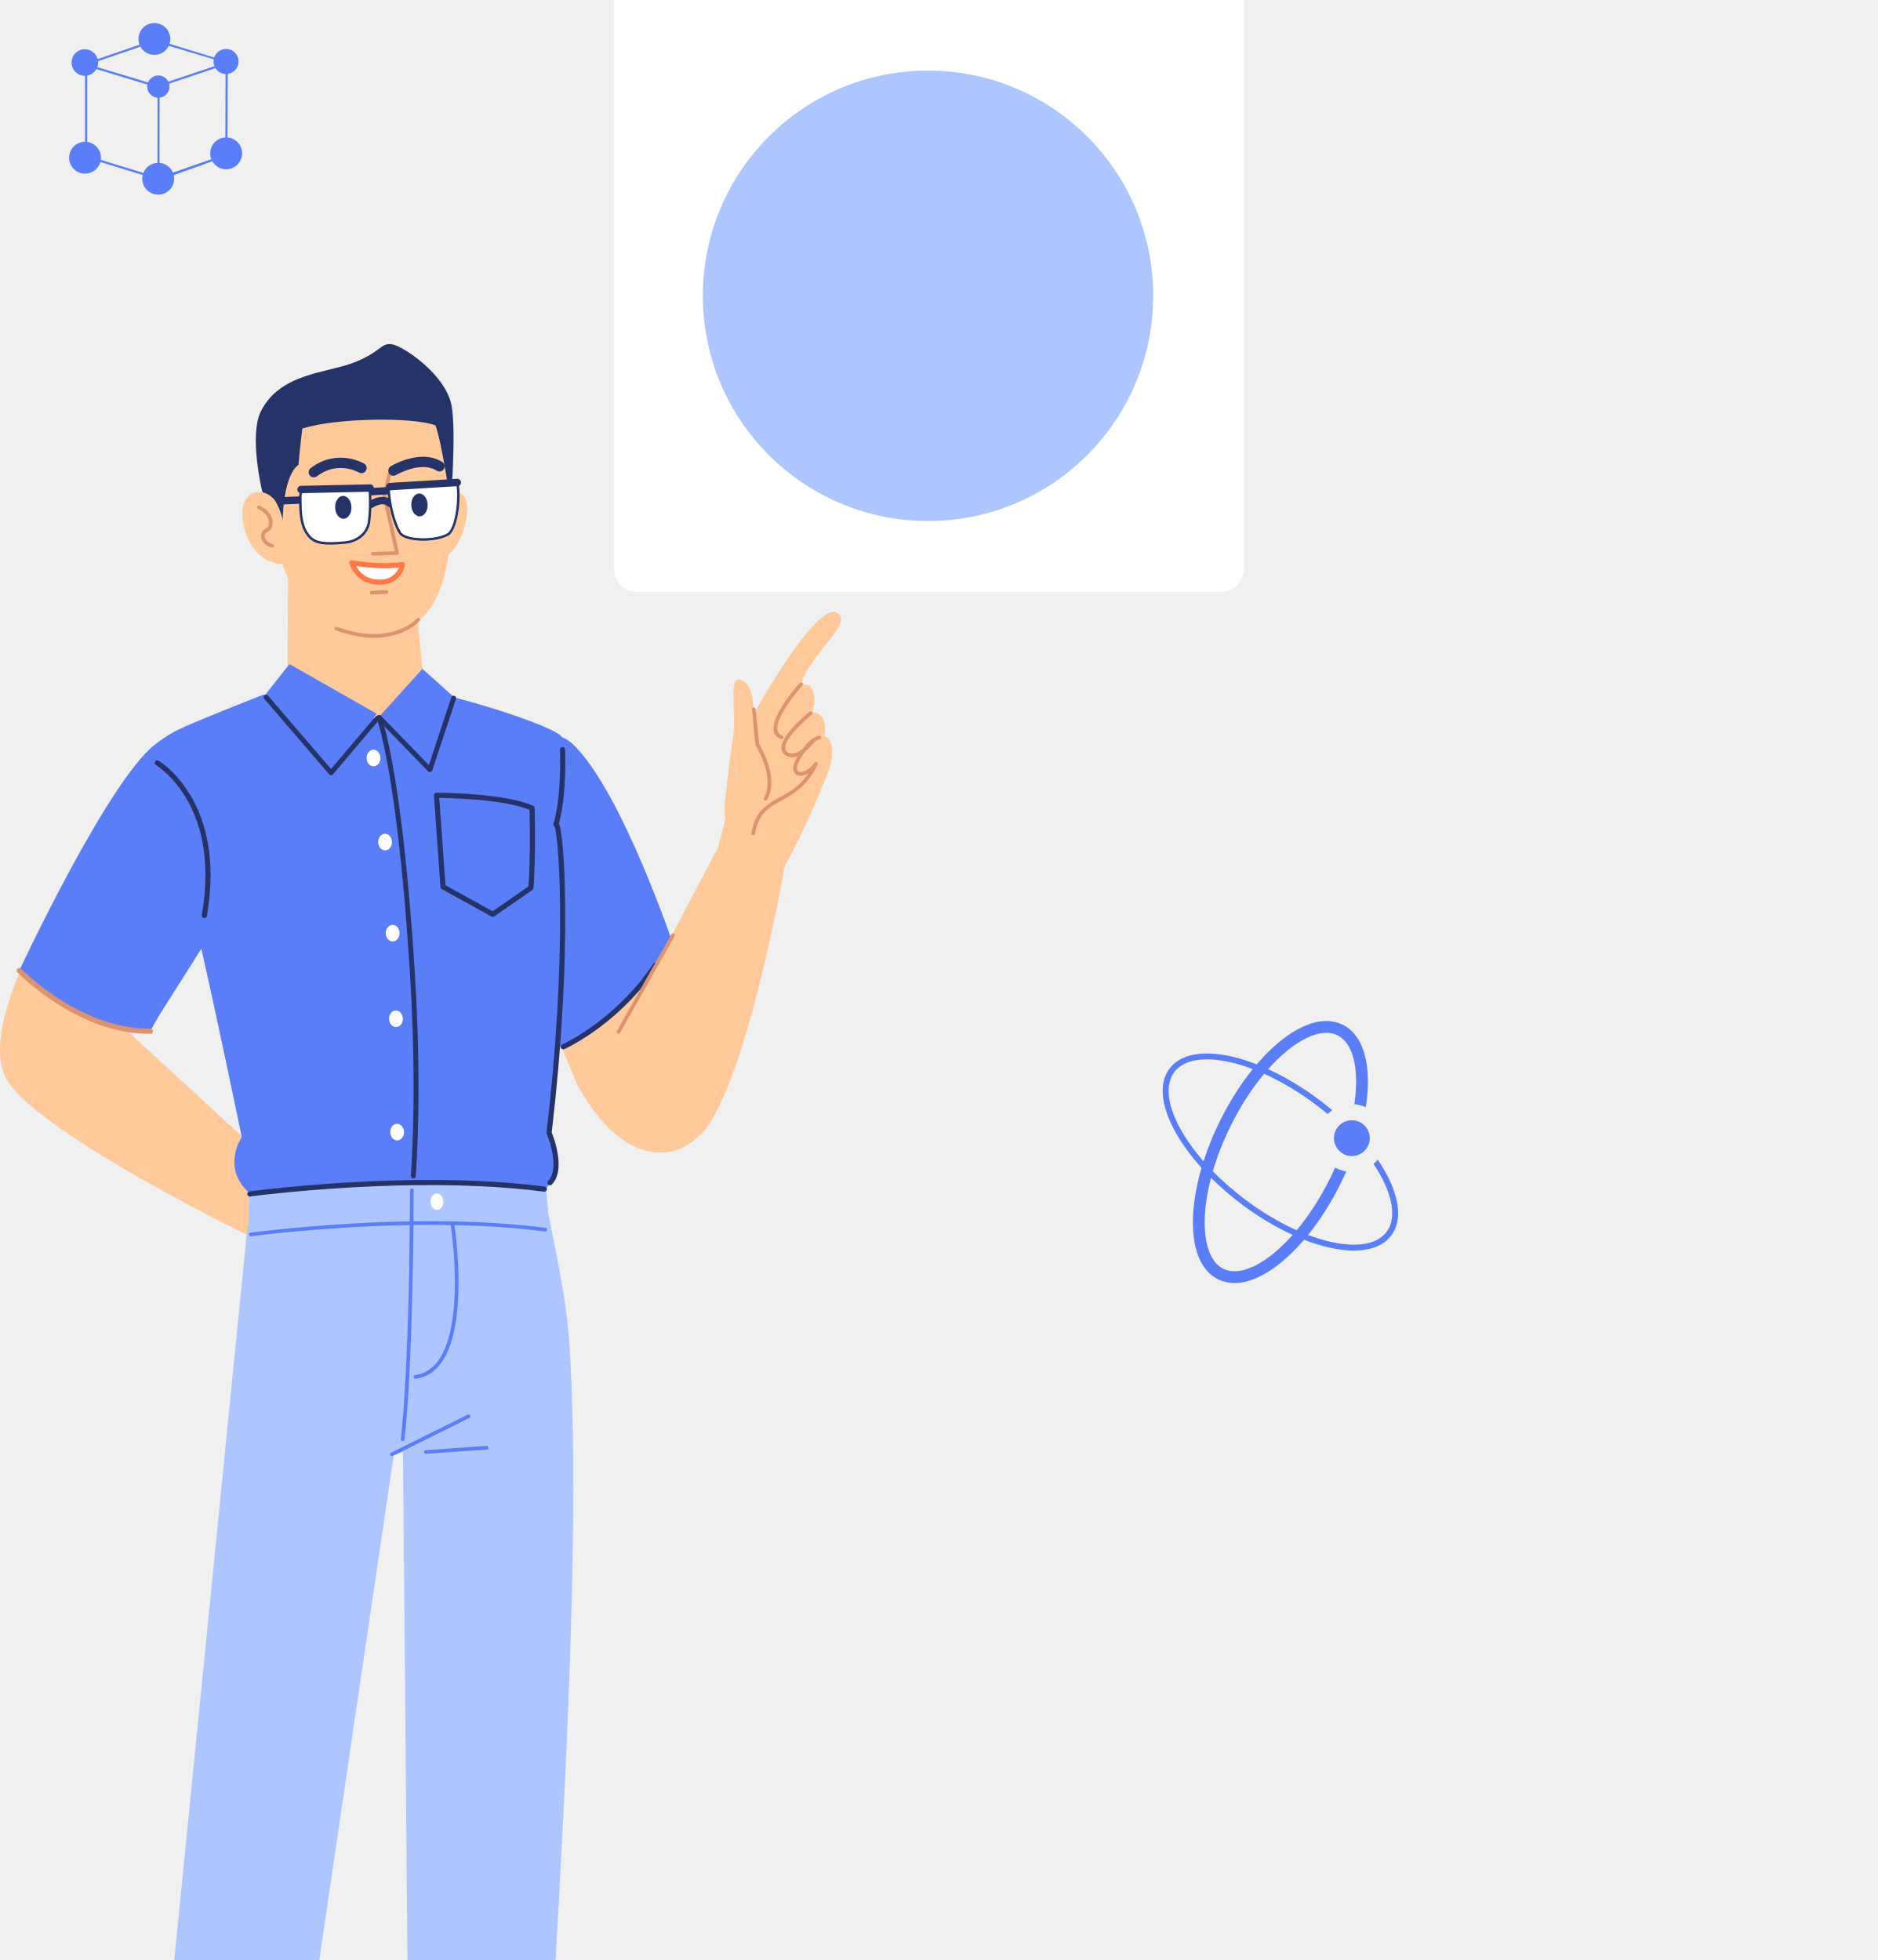
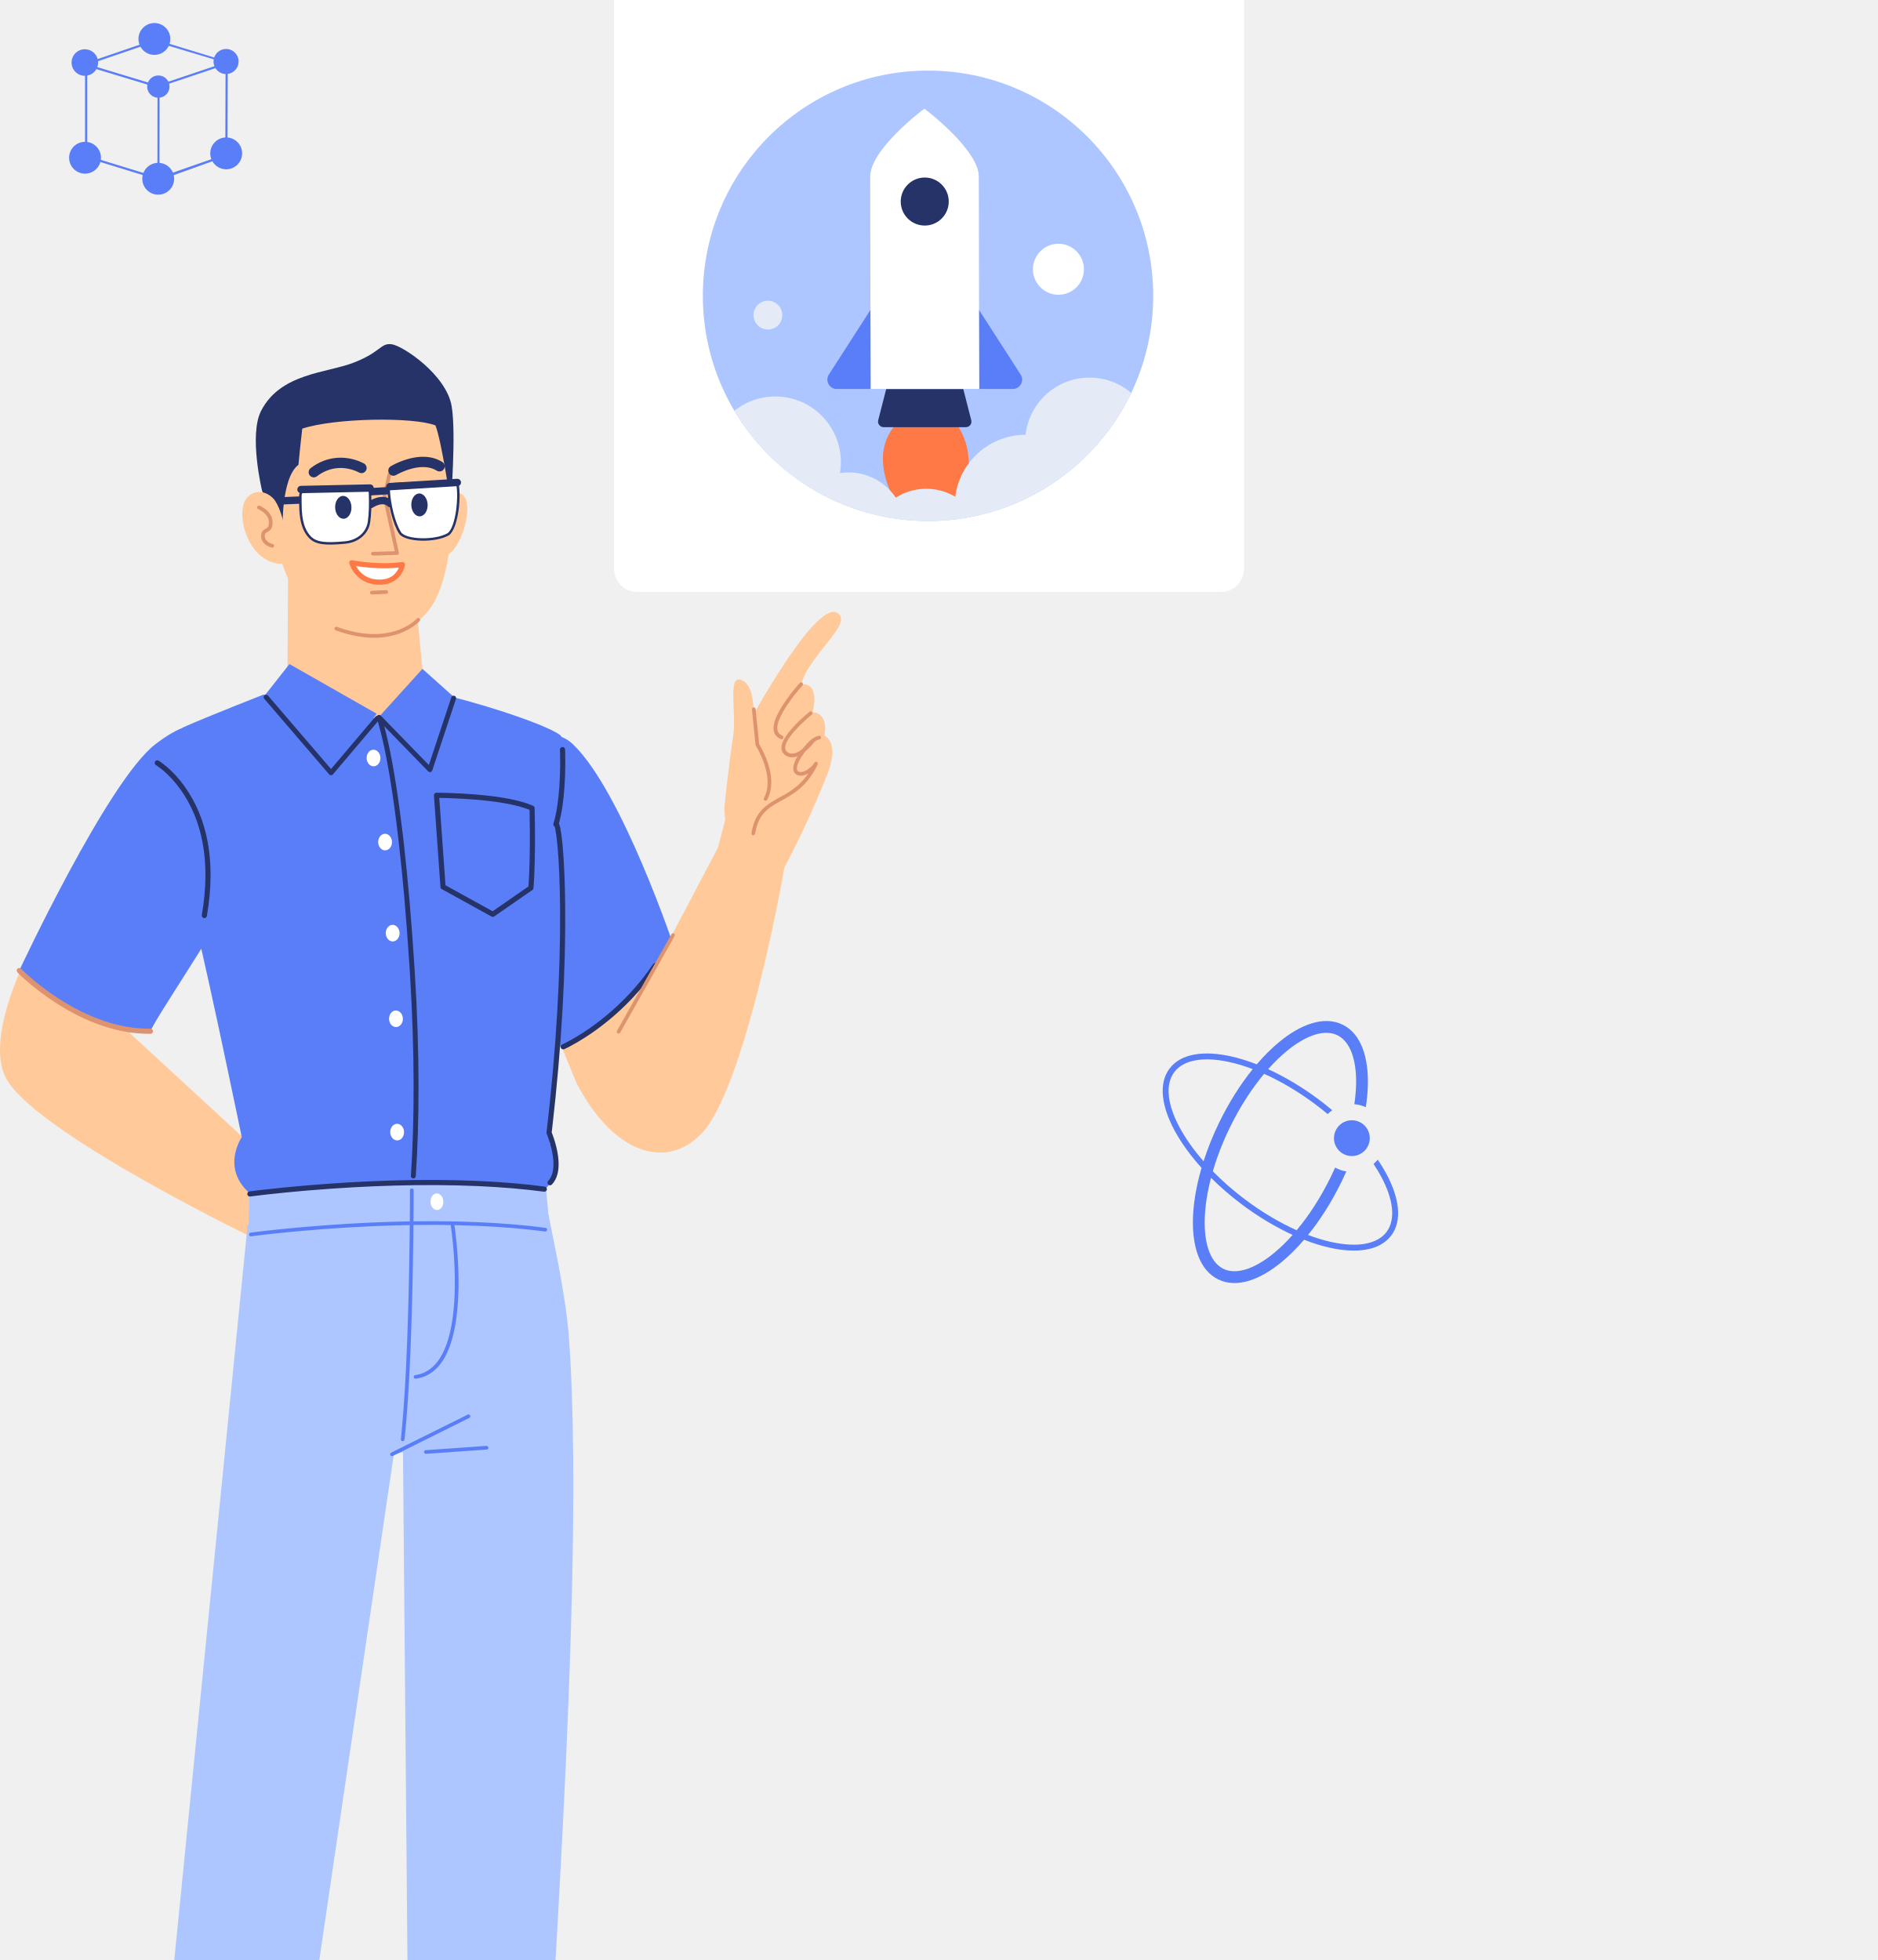
<svg xmlns="http://www.w3.org/2000/svg" width="682" height="712" viewBox="0 0 682 712" fill="none">
  <g clip-path="url(#clip0_421_176)">
    <path fill-rule="evenodd" clip-rule="evenodd" d="M443.79 215H231.054C226.606 215 223 211.12 223 206.334V0H451.845V206.334C451.845 211.12 448.239 215 443.79 215Z" fill="white" />
    <path fill-rule="evenodd" clip-rule="evenodd" d="M418.846 107.455C418.846 152.638 382.23 189.267 337.062 189.267C291.894 189.267 255.277 152.638 255.277 107.455C255.277 62.271 291.894 25.644 337.062 25.644C382.23 25.644 418.846 62.271 418.846 107.455Z" fill="#ADC6FF" />
-     <mask id="mask0_421_176" style="mask-type:alpha" x="255" y="25" width="164" height="165">
+     <mask id="mask0_421_176" style="mask-type:alpha" maskUnits="userSpaceOnUse" x="255" y="25" width="164" height="165">
      <path fill-rule="evenodd" clip-rule="evenodd" d="M418.846 107.455C418.846 152.638 382.23 189.267 337.062 189.267C291.894 189.267 255.277 152.638 255.277 107.455C255.277 62.271 291.894 25.644 337.062 25.644C382.23 25.644 418.846 62.271 418.846 107.455Z" fill="#ADC6FF" />
    </mask>
    <g mask="url(#mask0_421_176)">
      <path fill-rule="evenodd" clip-rule="evenodd" d="M328.345 151.318L345.358 151.454C345.358 151.454 364.921 170.147 335.892 196.831C335.892 196.831 307.39 168.332 328.345 151.318Z" fill="#FF7946" />
      <path fill-rule="evenodd" clip-rule="evenodd" d="M350.823 155.169H320.916C319.605 155.169 318.645 153.932 318.97 152.661L322.88 137.389H348.858L352.769 152.661C353.094 153.932 352.134 155.169 350.823 155.169Z" fill="#253368" />
      <path fill-rule="evenodd" clip-rule="evenodd" d="M301.051 136.054L335.869 81.943L370.69 136.054C372.149 138.324 370.521 141.308 367.823 141.308H303.918C301.22 141.308 299.591 138.324 301.051 136.054Z" fill="#597EF7" />
      <path fill-rule="evenodd" clip-rule="evenodd" d="M335.782 39.501C335.777 39.5 335.772 39.496 335.772 39.496V39.506C335.1 39.842 316.06 54.338 316.06 64.131C316.06 84.922 316.235 141.309 316.235 141.309H355.68C355.68 141.309 355.505 84.922 355.505 64.131C355.505 54.338 335.786 39.5 335.782 39.501Z" fill="white" />
      <path fill-rule="evenodd" clip-rule="evenodd" d="M342.033 67.048C345.438 70.454 345.438 75.976 342.033 79.382C338.629 82.787 333.109 82.787 329.704 79.382C326.299 75.976 326.299 70.454 329.704 67.048C333.109 63.641 338.629 63.641 342.033 67.048Z" fill="#253368" />
      <path fill-rule="evenodd" clip-rule="evenodd" d="M328.833 192.223C328.833 203.597 319.615 212.818 308.245 212.818C296.875 212.818 287.657 203.597 287.657 192.223C287.657 180.849 296.875 171.629 308.245 171.629C319.615 171.629 328.833 180.849 328.833 192.223Z" fill="#E4EBF7" />
      <path fill-rule="evenodd" clip-rule="evenodd" d="M357.009 198.157C357.009 209.531 347.792 218.751 336.422 218.751C325.051 218.751 315.834 209.531 315.834 198.157C315.834 186.783 325.051 177.562 336.422 177.562C347.792 177.562 357.009 186.783 357.009 198.157Z" fill="#E4EBF7" />
      <path fill-rule="evenodd" clip-rule="evenodd" d="M419.058 160.52C419.058 173.419 408.606 183.875 395.712 183.875C382.817 183.875 372.363 173.419 372.363 160.52C372.363 147.622 382.817 137.165 395.712 137.165C408.606 137.165 419.058 147.622 419.058 160.52Z" fill="#E4EBF7" />
      <path fill-rule="evenodd" clip-rule="evenodd" d="M393.68 97.813C393.68 102.926 389.536 107.071 384.423 107.071C379.311 107.071 375.166 102.926 375.166 97.813C375.166 92.698 379.311 88.554 384.423 88.554C389.536 88.554 393.68 92.698 393.68 97.813Z" fill="white" />
      <path fill-rule="evenodd" clip-rule="evenodd" d="M284.138 114.475C284.138 117.363 281.797 119.707 278.908 119.707C276.021 119.707 273.681 117.363 273.681 114.475C273.681 111.586 276.021 109.243 278.908 109.243C281.797 109.243 284.138 111.586 284.138 114.475Z" fill="#E4EBF7" />
      <path fill-rule="evenodd" clip-rule="evenodd" d="M305.404 167.852C305.404 181.01 294.74 191.678 281.585 191.678C268.432 191.678 257.768 181.01 257.768 167.852C257.768 154.695 268.432 144.027 281.585 144.027C294.74 144.027 305.404 154.695 305.404 167.852Z" fill="#E4EBF7" />
      <path fill-rule="evenodd" clip-rule="evenodd" d="M372.503 209.48C358.28 209.48 346.748 197.945 346.748 183.715C346.748 169.487 358.28 157.951 372.503 157.951C386.728 157.951 398.259 169.487 398.259 183.715C398.259 197.945 386.728 209.48 372.503 209.48Z" fill="#E4EBF7" />
    </g>
    <path fill-rule="evenodd" clip-rule="evenodd" d="M459.141 390.082C454.659 395.444 450.365 402.045 446.705 409.548C444.067 414.958 442.001 420.339 440.504 425.482C443.921 428.975 447.815 432.408 452.117 435.65C458.394 440.38 464.821 444.161 470.951 446.904C475.433 441.543 479.727 434.942 483.386 427.439C483.924 426.337 484.437 425.237 484.927 424.139C486.163 424.833 487.531 425.319 488.984 425.552C488.429 426.805 487.846 428.06 487.234 429.315C483.676 436.611 479.509 443.15 475.086 448.616C478.017 449.728 480.852 450.586 483.538 451.178C493.044 453.273 500.248 451.974 503.59 447.538C506.932 443.103 506.196 435.82 501.561 427.26C500.771 425.801 499.873 424.315 498.872 422.815C499.429 422.346 499.945 421.827 500.411 421.267C501.544 422.943 502.558 424.605 503.444 426.241C508.156 434.945 509.453 443.314 505.3 448.827C501.146 454.339 492.743 455.399 483.077 453.268C480.074 452.606 476.907 451.629 473.641 450.353C470.96 453.488 468.2 456.225 465.438 458.498C457.73 464.839 449.284 468.091 442.475 464.77C435.666 461.449 433.029 452.791 433.281 442.813C433.422 437.195 434.472 430.875 436.405 424.245C432.329 419.726 429.028 415.142 426.648 410.746C421.935 402.041 420.638 393.672 424.792 388.16C428.946 382.648 437.348 381.588 447.014 383.719C450.017 384.381 453.185 385.358 456.45 386.634C459.132 383.499 461.891 380.762 464.653 378.489C472.361 372.148 480.808 368.895 487.617 372.216C494.426 375.537 497.063 384.195 496.811 394.174C496.747 396.716 496.497 399.401 496.063 402.195C494.778 401.606 493.374 401.232 491.897 401.119C492.264 398.652 492.476 396.291 492.532 394.066C492.775 384.414 490.123 378.202 485.74 376.064C481.357 373.926 474.829 375.661 467.373 381.795C465.116 383.652 462.839 385.865 460.597 388.391C466.717 391.186 473.074 394.964 479.263 399.627C480.858 400.829 482.399 402.058 483.883 403.307C483.288 403.725 482.732 404.193 482.221 404.706C480.854 403.565 479.438 402.44 477.974 401.337C471.698 396.607 465.271 392.826 459.141 390.082ZM455.005 388.371C450.583 393.837 446.416 400.375 442.858 407.671C440.534 412.435 438.625 417.205 437.138 421.848C433.56 417.76 430.655 413.651 428.53 409.726C423.896 401.166 423.16 393.883 426.502 389.448C429.844 385.013 437.048 383.713 446.554 385.809C449.24 386.401 452.074 387.259 455.005 388.371ZM439.848 427.86C438.436 433.276 437.675 438.381 437.56 442.921C437.317 452.573 439.969 458.785 444.352 460.923C448.734 463.06 455.263 461.326 462.719 455.192C464.976 453.335 467.253 451.122 469.495 448.595C463.375 445.801 457.017 442.023 450.829 437.36C446.811 434.331 443.131 431.132 439.848 427.86Z" fill="#597EF7" />
    <path d="M491.004 406.952C487.413 406.952 484.501 409.864 484.501 413.455C484.501 417.047 487.413 419.958 491.004 419.958C494.595 419.958 497.507 417.047 497.507 413.455C497.507 409.864 494.595 406.952 491.004 406.952Z" fill="#597EF7" />
    <path fill-rule="evenodd" clip-rule="evenodd" d="M105.593 429.136L95.229 451.293C95.229 451.293 16.049 413.315 2.881 392.855C-8.81 374.69 18.859 330.225 18.859 330.225C18.859 330.225 46.499 349.49 51.669 361.622L47.126 375.284L105.593 429.136Z" fill="#FFC999" />
    <path fill-rule="evenodd" clip-rule="evenodd" d="M209.43 393.546L188.747 342.994L227.619 319.98C227.619 319.98 267.433 389.568 259.304 405.14C249.047 424.79 225.931 424.848 209.43 393.546Z" fill="#FFC999" />
    <path fill-rule="evenodd" clip-rule="evenodd" d="M87.81 413.089C87.81 413.089 76.381 357.686 71.349 337.222C66.317 316.76 58.558 267.739 66.993 264.011C75.426 260.283 95.626 252.348 95.626 252.348C95.626 252.348 111.745 251.664 129.915 255.415C144.302 258.385 144.134 249.911 161.569 252.681C168.952 253.852 197.883 262.707 203.512 267.086C209.139 271.462 199.73 415.331 199.73 415.331C199.73 415.331 206.667 422.376 198.374 431.626C194.262 435.957 176.327 434.614 153.384 434.822C127.268 435.055 96.568 438.537 90.836 433.604C80.069 424.334 87.81 413.089 87.81 413.089Z" fill="#597EF7" />
    <path fill-rule="evenodd" clip-rule="evenodd" d="M153.196 242.762L136.623 257.055L155.497 276.306L164.754 253.11L153.196 242.762Z" fill="#597EF7" />
    <path fill-rule="evenodd" clip-rule="evenodd" d="M203.917 380.948C203.917 380.948 176.266 333.548 174.122 305.944C172.018 278.875 195.803 258.586 208.112 270.376C226.047 287.555 245.245 345.198 245.245 345.198C245.245 345.198 225.097 371.095 203.917 380.948Z" fill="#597EF7" />
    <path d="M237.242 350.195C237.53 349.767 238.11 349.655 238.537 349.944C238.964 350.233 239.076 350.814 238.787 351.241C235.982 355.394 232.866 359.242 229.493 362.795C224.135 368.437 218.395 373.076 212.653 376.78C210.641 378.078 208.771 379.167 207.091 380.055C206.736 380.242 206.406 380.412 206.1 380.566L205.23 380.989C205.105 381.048 205.01 381.091 204.948 381.118C204.476 381.326 203.926 381.112 203.718 380.64C203.51 380.168 203.724 379.617 204.196 379.409L204.568 379.236L204.712 379.167C205.059 379 205.451 378.804 205.886 378.578L206.22 378.403C207.854 377.539 209.677 376.478 211.643 375.21C217.266 371.583 222.891 367.037 228.14 361.508C231.444 358.028 234.496 354.26 237.242 350.195Z" fill="#253368" />
    <path fill-rule="evenodd" clip-rule="evenodd" d="M6.999 352.567C6.999 352.567 39.042 283.897 56.3 270.458C73.56 257.018 81.26 264.083 88.234 273.656C92.624 279.681 102.725 296.782 80.446 332.852C63.67 360.013 56.638 370.08 54.636 374.612C26.505 372.725 6.999 352.567 6.999 352.567Z" fill="#597EF7" />
    <path fill-rule="evenodd" clip-rule="evenodd" d="M136.846 261.302L153.412 242.998L148.251 188.544L104.749 192.142L104.387 247.448L136.846 261.302Z" fill="#FFC999" />
    <path fill-rule="evenodd" clip-rule="evenodd" d="M159.421 183.141C159.421 183.141 165.947 176.103 168.845 180.695C171.742 185.286 167.16 201.998 159.947 202.573C150.313 203.341 159.421 183.141 159.421 183.141Z" fill="#FFC999" />
    <path fill-rule="evenodd" clip-rule="evenodd" d="M118.249 226.54C118.249 226.54 132.652 237.873 151.188 225.978C164.534 217.416 165.593 187.377 162.541 165.407C160.813 152.975 154.94 146.387 142.729 142.948C130.516 139.507 97.607 140.058 98.146 176.734C98.747 217.584 118.249 226.54 118.249 226.54Z" fill="#FFC999" />
    <path d="M141.602 171.632C141.921 171.706 142.134 171.998 142.119 172.315L142.102 172.434L140.333 180.08L144.878 200.752C144.96 201.124 144.716 201.481 144.356 201.552L144.245 201.564L135.471 201.82C135.102 201.831 134.794 201.54 134.783 201.171C134.774 200.839 135.008 200.556 135.324 200.495L135.432 200.483L143.399 200.25L138.997 180.22C138.982 180.155 138.978 180.089 138.983 180.023L138.998 179.925L140.801 172.133C140.874 171.813 141.166 171.6 141.483 171.616L141.602 171.632Z" fill="#DD936F" />
    <path d="M112.821 170.064C118.658 165.539 125.964 165.166 132.152 168.345C133.068 168.817 133.43 169.942 132.959 170.86C132.489 171.778 131.364 172.14 130.448 171.669C125.499 169.126 119.747 169.42 115.106 173.018C114.291 173.649 113.119 173.5 112.488 172.684C111.857 171.869 112.007 170.695 112.821 170.064Z" fill="#253368" />
    <path fill-rule="evenodd" clip-rule="evenodd" d="M146.164 205.09C136.934 206.31 127.773 204.422 127.773 204.422C127.773 204.422 129.669 211.034 137.012 211.462C145.158 211.934 146.164 205.09 146.164 205.09Z" fill="white" />
    <path d="M126.877 204.679C127.164 205.679 127.847 207.119 129.072 208.558C130.964 210.781 133.572 212.197 136.958 212.394C140.944 212.625 143.761 211.257 145.521 208.837C146.495 207.498 146.949 206.162 147.087 205.226C147.177 204.613 146.656 204.083 146.042 204.164C141.284 204.793 136.192 204.652 131.326 204.035C130.592 203.942 129.914 203.843 129.3 203.744L128.239 203.561C128.12 203.539 128.028 203.52 127.962 203.507C127.275 203.365 126.684 204.005 126.877 204.679ZM129.455 205.88L129.32 205.638L129.49 205.665C129.99 205.741 130.525 205.816 131.091 205.888L132.034 206.001C136.128 206.467 140.353 206.596 144.421 206.224L144.871 206.178L144.757 206.452C144.559 206.892 144.312 207.326 144.012 207.738C142.623 209.65 140.411 210.723 137.067 210.529C134.213 210.363 132.068 209.198 130.492 207.347C130.092 206.876 129.747 206.382 129.455 205.88Z" fill="#FF7946" />
    <path fill-rule="evenodd" clip-rule="evenodd" d="M102.625 192.369L95.211 178.381C95.211 178.381 90.293 158.099 94.832 149.248C101.879 135.51 118.614 135.551 128.472 131.731C138.333 127.911 138.174 124.568 142.213 125.046C146.251 125.524 162.055 136.111 164.027 147.462C165.76 157.442 163.706 182.994 163.706 182.994C163.706 182.994 160.46 160.466 158.169 154.543C150.24 151.405 121.642 151.795 109.78 155.71C109.78 155.71 108.894 163.419 108.401 168.845C102.101 173.547 102.625 192.369 102.625 192.369Z" fill="#253368" />
    <path d="M151.429 224.699C151.672 224.421 152.094 224.393 152.372 224.637C152.649 224.881 152.677 225.303 152.433 225.581L152.266 225.761C152.068 225.965 151.776 226.239 151.39 226.564C150.543 227.275 149.522 227.984 148.322 228.645C141.736 232.269 132.953 232.976 121.908 228.972C121.562 228.846 121.382 228.463 121.508 228.115C121.633 227.768 122.016 227.589 122.363 227.714C133.045 231.587 141.428 230.912 147.678 227.473C148.799 226.856 149.749 226.196 150.531 225.54C150.992 225.152 151.291 224.856 151.429 224.699Z" fill="#DD936F" />
    <path d="M141.102 176.897C141.839 176.852 142.472 177.414 142.517 178.151C142.558 178.839 142.072 179.437 141.409 179.55L141.264 179.567L134.814 179.957C134.078 180.002 133.444 179.44 133.4 178.703C133.358 178.015 133.844 177.417 134.508 177.304L134.653 177.287L141.102 176.897Z" fill="#253368" />
    <path d="M135.444 181.332C136.781 180.723 138.15 180.398 139.496 180.528C140.673 180.641 141.745 181.107 142.638 181.958C143.173 182.467 143.194 183.314 142.685 183.849C142.176 184.384 141.331 184.405 140.796 183.895C140.35 183.47 139.839 183.248 139.24 183.19C138.435 183.113 137.498 183.335 136.55 183.767C136.046 183.996 135.663 184.223 135.47 184.358C134.865 184.78 134.032 184.632 133.61 184.026C133.188 183.42 133.337 182.586 133.942 182.164C134.259 181.943 134.776 181.636 135.444 181.332Z" fill="#253368" />
    <path d="M145.529 167.64C148.599 166.43 151.711 165.769 154.691 165.963C156.859 166.103 158.862 166.701 160.634 167.82C161.506 168.371 161.767 169.524 161.217 170.397C160.667 171.269 159.515 171.531 158.644 170.98C157.426 170.211 156.024 169.793 154.449 169.69C152.099 169.538 149.498 170.09 146.896 171.116C146.078 171.438 145.323 171.784 144.651 172.128L144.213 172.358C144.049 172.446 143.929 172.515 143.855 172.559C142.972 173.091 141.826 172.804 141.295 171.92C140.764 171.036 141.05 169.888 141.934 169.357C142.673 168.912 143.92 168.274 145.529 167.64Z" fill="#253368" />
    <path d="M140.277 214.376C140.646 214.358 140.959 214.643 140.976 215.012C140.992 215.344 140.763 215.631 140.449 215.698L140.341 215.712L135.081 215.962C134.713 215.98 134.4 215.695 134.383 215.326C134.367 214.994 134.596 214.707 134.91 214.64L135.018 214.626L140.277 214.376Z" fill="#DD936F" />
    <path d="M110.777 180.242C111.514 180.211 112.137 180.784 112.168 181.522C112.197 182.211 111.7 182.8 111.034 182.9L110.889 182.914L100.303 183.359C99.566 183.39 98.943 182.816 98.912 182.078C98.883 181.39 99.38 180.801 100.046 180.7L100.191 180.686L110.777 180.242Z" fill="#253368" />
    <path fill-rule="evenodd" clip-rule="evenodd" d="M111.513 177.579L131.719 176.617C133.129 176.55 134.327 177.637 134.385 179.049C134.489 181.685 134.544 185.918 134.03 189.566C133.426 193.871 129.719 196.665 125.394 197.072C119.997 197.581 115.138 197.816 112.551 195.122C108.605 191.015 109.187 183.919 109.09 180.181C109.054 178.808 110.146 177.645 111.513 177.579Z" fill="white" />
    <path d="M131.696 176.172L111.491 177.134C109.879 177.211 108.602 178.58 108.644 180.193L108.656 181.156L108.658 181.802C108.664 184.729 108.725 186.226 109.003 188.062C109.47 191.14 110.474 193.605 112.229 195.431C114.577 197.875 118.046 198.211 125.434 197.516C130.155 197.071 133.859 193.981 134.47 189.627C134.874 186.752 134.968 183.382 134.857 179.849L134.828 179.031C134.76 177.373 133.355 176.093 131.696 176.172ZM131.739 177.062C132.844 177.01 133.787 177.813 133.924 178.886L133.939 179.067C134.089 182.847 134.015 186.471 133.589 189.503C133.038 193.422 129.684 196.221 125.351 196.629C118.249 197.297 114.949 196.978 112.87 194.814C111.261 193.139 110.325 190.839 109.883 187.928L109.797 187.311C109.626 185.988 109.568 184.73 109.553 182.762L109.533 180.17C109.504 179.042 110.404 178.078 111.533 178.024L131.739 177.062Z" fill="#253368" />
    <path fill-rule="evenodd" clip-rule="evenodd" d="M143.016 175.855L165.892 174.766C166.897 178.074 166.694 191.052 162.901 194.012C157.772 197.021 147.095 196.332 145.309 193.601C142.602 189.458 141.289 181.373 141.167 177.87C141.128 176.802 141.951 175.905 143.016 175.855Z" fill="white" />
    <path d="M165.872 174.321L142.997 175.41C141.688 175.472 140.676 176.574 140.724 177.887C140.896 182.847 142.593 190.256 144.938 193.845C146.97 196.953 158.037 197.384 163.128 194.397C166.564 191.719 167.781 179.444 166.319 174.636C166.26 174.441 166.076 174.311 165.872 174.321ZM165.559 175.227L165.614 175.446C166.74 180.292 165.537 191.391 162.629 193.661C157.948 196.403 147.406 195.992 145.683 193.357C143.444 189.93 141.78 182.668 141.614 177.855C141.583 177.029 142.217 176.339 143.039 176.3L165.559 175.227Z" fill="#253368" />
    <path d="M134.375 175.951C135.112 175.936 135.723 176.521 135.739 177.26C135.753 177.949 135.245 178.528 134.577 178.615L134.432 178.625L109.356 179.16C108.619 179.175 108.008 178.589 107.992 177.851C107.978 177.162 108.487 176.583 109.154 176.496L109.3 176.485L134.375 175.951Z" fill="#253368" />
    <path d="M166.02 173.928C166.756 173.883 167.39 174.443 167.435 175.181C167.477 175.869 166.992 176.467 166.329 176.581L166.184 176.598L141.657 178.111C140.921 178.156 140.287 177.595 140.242 176.858C140.199 176.17 140.685 175.572 141.348 175.458L141.493 175.441L166.02 173.928Z" fill="#253368" />
    <path fill-rule="evenodd" clip-rule="evenodd" d="M99.194 181.016C96.588 178.371 92.571 177.665 89.757 180.762C85.227 185.752 89.606 204.14 101.942 204.816C106.619 204.132 103.263 185.144 99.194 181.016Z" fill="#FFC999" />
    <path fill-rule="evenodd" clip-rule="evenodd" d="M127.652 184.203C127.725 186.497 126.458 188.4 124.82 188.451C123.184 188.503 121.797 186.687 121.725 184.394C121.652 182.098 122.921 180.196 124.557 180.144C126.193 180.092 127.579 181.909 127.652 184.203Z" fill="#253368" />
    <path fill-rule="evenodd" clip-rule="evenodd" d="M155.314 183.322C155.387 185.616 154.118 187.517 152.482 187.57C150.846 187.622 149.46 185.805 149.387 183.511C149.314 181.217 150.583 179.316 152.219 179.263C153.855 179.211 155.241 181.028 155.314 183.322Z" fill="#253368" />
    <path fill-rule="evenodd" clip-rule="evenodd" d="M216.859 391.369C216.859 391.369 224.861 419.979 250.157 414.721C267.429 411.129 284.262 320.948 285.594 310.473C286.545 302.985 263.996 301.754 263.996 301.754L216.859 391.369Z" fill="#FFC999" />
    <path fill-rule="evenodd" clip-rule="evenodd" d="M91.604 877.455L143.034 528.287L146.362 527.544L149.435 875.783C149.435 875.783 178.296 884.146 193.46 874.9C193.611 806.967 214.028 586.398 206.613 485.674C205.419 469.457 200.296 447.437 199.259 441.314C152.961 433.79 89.947 444.861 89.947 444.861L47.299 872.43C47.299 872.43 70.245 884.465 91.604 877.455Z" fill="#ADC6FF" />
    <path d="M169.857 513.886C170.187 513.722 170.588 513.857 170.752 514.187C170.898 514.481 170.808 514.831 170.554 515.021L170.451 515.084L142.663 528.902C142.333 529.066 141.932 528.931 141.768 528.601C141.622 528.307 141.713 527.957 141.966 527.767L142.069 527.704L169.857 513.886Z" fill="#597EF7" />
    <path fill-rule="evenodd" clip-rule="evenodd" d="M90.553 433.46C90.553 433.46 149.386 424.362 198.396 432.629C198.827 436.972 199.28 442.318 199.28 442.318C199.28 442.318 159.61 432.836 90.362 446.453C90.476 434.661 90.553 433.46 90.553 433.46Z" fill="#ADC6FF" />
    <path d="M110.713 445.703C131.936 443.872 153.628 443.1 173.88 443.988C182.472 444.365 190.582 445.039 198.131 446.036C198.497 446.084 198.754 446.42 198.706 446.786C198.658 447.152 198.322 447.41 197.956 447.362C190.448 446.37 182.377 445.699 173.822 445.324C153.635 444.439 131.998 445.209 110.828 447.036C106.38 447.419 102.248 447.826 98.497 448.237L96.488 448.461C95.635 448.558 94.838 448.651 94.102 448.74L91.167 449.108C90.801 449.157 90.465 448.901 90.415 448.535C90.366 448.169 90.622 447.832 90.988 447.782L91.822 447.674L93.942 447.412C94.682 447.323 95.481 447.23 96.337 447.132L98.351 446.907C102.113 446.496 106.254 446.088 110.713 445.703Z" fill="#597EF7" />
    <path d="M110.362 430.716C131.593 428.884 153.292 428.111 173.555 428.999C182.156 429.376 190.276 430.05 197.834 431.048C198.345 431.115 198.704 431.585 198.637 432.096C198.569 432.607 198.101 432.967 197.59 432.9C190.089 431.909 182.023 431.239 173.473 430.865C154.049 430.014 133.279 430.697 112.875 432.378L110.522 432.577C105.671 432.995 101.197 433.441 97.182 433.889L94.951 434.144L91.96 434.507L90.871 434.648C90.36 434.717 89.89 434.359 89.821 433.847C89.752 433.336 90.11 432.866 90.62 432.797L92.015 432.617C92.827 432.515 93.735 432.405 94.734 432.289L95.977 432.146C100.26 431.658 105.089 431.171 110.362 430.716Z" fill="#253368" />
    <path d="M149.568 431.724C149.9 431.724 150.176 431.967 150.228 432.284L150.236 432.393L150.221 437.251C150.202 440.945 150.168 445.044 150.115 449.445C149.963 461.941 149.689 474.422 149.261 486.073L149.13 489.505C148.589 503.049 147.861 514.408 146.921 522.933C146.88 523.3 146.55 523.565 146.184 523.524C145.817 523.484 145.552 523.153 145.593 522.786L145.817 520.661C146.721 511.696 147.416 499.929 147.926 486.024C148.323 475.216 148.587 463.692 148.744 452.103L148.818 445.9C148.842 443.595 148.86 441.389 148.874 439.297L148.901 432.4C148.9 432.024 149.199 431.724 149.568 431.724Z" fill="#597EF7" />
    <path fill-rule="evenodd" clip-rule="evenodd" d="M161.031 436.486C161.068 438.149 160.051 439.522 158.758 439.552C157.467 439.58 156.389 438.255 156.35 436.593C156.314 434.929 157.331 433.557 158.622 433.528C159.913 433.498 160.991 434.824 161.031 436.486Z" fill="white" />
    <path d="M243.87 339.362C244.051 339.041 244.458 338.927 244.78 339.109C245.065 339.27 245.187 339.61 245.083 339.91L245.033 340.02L225.259 375.117C225.077 375.438 224.67 375.552 224.349 375.371C224.063 375.209 223.942 374.869 224.045 374.57L224.095 374.46L243.87 339.362Z" fill="#DD936F" />
    <path fill-rule="evenodd" clip-rule="evenodd" d="M136.804 259.265L120.737 280.72L96.339 252.39L105.132 241.233L136.804 259.265Z" fill="#597EF7" />
    <path d="M137.538 260.415C137.998 260.242 138.512 260.476 138.685 260.937L138.869 261.473L139.051 262.047C139.148 262.36 139.252 262.71 139.363 263.099L139.592 263.92C140.058 265.624 140.565 267.705 141.105 270.192L141.381 271.485C143.083 279.598 144.777 290.227 146.363 303.693L146.657 306.234C148.165 319.494 149.492 334.799 150.592 352.295L150.698 353.995C152.501 383.29 152.29 408.418 151.007 427.252C150.973 427.744 150.548 428.115 150.057 428.081C149.567 428.048 149.196 427.622 149.229 427.131L149.356 425.201C150.519 406.667 150.657 382.329 148.919 354.104L148.707 350.724C147.594 333.399 146.257 318.261 144.741 305.163L144.594 303.902C142.971 290.125 141.237 279.343 139.501 271.207L139.364 270.57C138.742 267.706 138.166 265.395 137.65 263.59L137.445 262.889C137.38 262.672 137.318 262.473 137.26 262.29L137.017 261.564C136.844 261.103 137.077 260.589 137.538 260.415Z" fill="#253368" />
    <path d="M204.272 271.369C204.787 271.348 205.222 271.748 205.243 272.264L205.28 273.461C205.398 278.461 205.267 284.187 204.693 289.633C204.335 293.03 203.823 296.05 203.135 298.604L202.984 299.145L203.037 299.242L203.095 299.366C203.246 299.706 203.384 300.199 203.521 300.859C203.787 302.147 204.05 304.09 204.287 306.556L204.395 307.743C204.872 313.225 205.191 320.536 205.276 328.955C205.508 351.922 204.049 379.645 200.557 409.845L200.377 411.381L200.618 411.995L200.694 412.199C200.999 413.018 201.303 413.924 201.587 414.892C202.269 417.217 202.727 419.525 202.857 421.698C203.074 425.323 202.36 428.282 200.439 430.294C200.083 430.667 199.492 430.68 199.12 430.323C198.747 429.967 198.734 429.376 199.09 429.003C200.588 427.435 201.183 424.966 200.995 421.809C200.875 419.794 200.443 417.619 199.797 415.419C199.58 414.68 199.351 413.979 199.119 413.328L198.945 412.85C198.773 412.386 198.639 412.055 198.566 411.884C198.501 411.733 198.477 411.568 198.497 411.406C202.06 381.186 203.587 353.4 203.422 330.325L203.41 328.974C203.325 320.601 203.009 313.339 202.537 307.91L202.429 306.734C202.199 304.33 201.944 302.448 201.694 301.238C201.63 300.929 201.567 300.672 201.51 300.472L201.451 300.286C201.127 300.095 200.916 299.733 200.994 299.315L201.022 299.2C201.838 296.551 202.436 293.246 202.838 289.437C203.362 284.467 203.51 279.238 203.436 274.572L203.388 272.565C203.385 272.476 203.382 272.402 203.379 272.342C203.358 271.827 203.757 271.392 204.272 271.369Z" fill="#253368" />
    <path d="M158.732 287.971L158.541 287.97C157.999 287.969 157.569 288.429 157.608 288.971L159.979 322.23C160.002 322.546 160.182 322.829 160.459 322.982L178.531 332.95C178.841 333.121 179.221 333.102 179.512 332.9L193.357 323.303C193.584 323.146 193.729 322.897 193.755 322.622L193.843 321.484L193.917 320.344C193.949 319.801 193.981 319.21 194.012 318.57L194.035 318.081C194.324 311.779 194.414 303.624 194.186 293.56C194.178 293.201 193.964 292.878 193.637 292.73C189.175 290.718 182.054 289.412 173.235 288.652C170.062 288.379 166.852 288.194 163.734 288.083L161.798 288.023C160.591 287.991 159.556 287.975 158.732 287.971ZM161.804 321.59L159.54 289.846L161.045 289.873C161.834 289.89 162.713 289.915 163.667 289.95C166.756 290.06 169.935 290.243 173.075 290.513L173.854 290.582L175.384 290.729C182.435 291.442 188.219 292.545 192.074 294.094L192.333 294.201L192.363 295.649C192.528 304.398 192.445 311.615 192.2 317.341L192.102 319.391C192.07 319.975 192.038 320.511 192.006 320.998L191.933 322.018L178.925 331.034L161.804 321.59Z" fill="#253368" />
    <path fill-rule="evenodd" clip-rule="evenodd" d="M138.169 275.304C138.209 276.966 137.115 278.341 135.731 278.373C134.347 278.403 133.194 277.08 133.156 275.418C133.119 273.754 134.21 272.381 135.595 272.349C136.979 272.317 138.132 273.64 138.169 275.304Z" fill="white" />
    <path fill-rule="evenodd" clip-rule="evenodd" d="M142.369 305.841C142.408 307.504 141.314 308.879 139.93 308.91C138.546 308.94 137.393 307.618 137.355 305.955C137.318 304.291 138.41 302.918 139.794 302.887C141.178 302.855 142.331 304.179 142.369 305.841Z" fill="white" />
    <path fill-rule="evenodd" clip-rule="evenodd" d="M145.12 338.923C145.158 340.585 144.066 341.96 142.68 341.991C141.296 342.021 140.145 340.699 140.105 339.037C140.068 337.372 141.161 335.999 142.546 335.968C143.928 335.936 145.081 337.258 145.12 338.923Z" fill="white" />
    <path fill-rule="evenodd" clip-rule="evenodd" d="M146.322 370.03C146.36 371.694 145.268 373.067 143.882 373.099C142.498 373.129 141.347 371.806 141.307 370.144C141.272 368.479 142.363 367.107 143.748 367.075C145.132 367.043 146.283 368.367 146.322 370.03Z" fill="white" />
    <path fill-rule="evenodd" clip-rule="evenodd" d="M146.75 411.199C146.788 412.861 145.696 414.236 144.31 414.268C142.926 414.297 141.774 412.975 141.735 411.313C141.7 409.648 142.791 408.275 144.176 408.244C145.56 408.212 146.711 409.534 146.75 411.199Z" fill="white" />
    <path d="M96.074 252.582C96.413 252.29 96.909 252.299 97.237 252.584L97.33 252.677L120.231 279.357L136.33 260.357C136.62 260.015 137.111 259.946 137.479 260.176L137.586 260.254C137.927 260.543 137.996 261.035 137.767 261.404L137.689 261.511L120.915 281.308C120.59 281.691 120.022 281.725 119.654 281.408L119.56 281.312L95.979 253.84C95.658 253.466 95.701 252.903 96.074 252.582Z" fill="#253368" />
    <path d="M163.919 253.331C164.074 252.864 164.578 252.61 165.045 252.766C165.474 252.908 165.722 253.344 165.641 253.776L165.61 253.893L157 279.866C156.804 280.458 156.087 280.659 155.614 280.294L155.516 280.207L137.031 261.207C136.688 260.854 136.695 260.29 137.048 259.946C137.365 259.637 137.853 259.612 138.198 259.867L138.307 259.963L155.77 277.911L163.919 253.331Z" fill="#253368" />
    <path d="M164.284 444.516C164.649 444.46 164.991 444.709 165.047 445.074L165.112 445.513C165.163 445.87 165.22 446.285 165.282 446.755L165.431 447.947C165.555 448.975 165.678 450.088 165.794 451.273C166.502 458.476 166.767 465.878 166.331 472.798L166.249 473.98C165.072 489.607 160.389 499.511 151.01 500.853C150.644 500.906 150.306 500.652 150.254 500.286C150.202 499.92 150.455 499.582 150.821 499.529C159.57 498.278 164.007 488.446 164.998 472.714C165.429 465.875 165.166 458.541 164.465 451.404L164.324 450.03C164.228 449.137 164.13 448.295 164.031 447.508L163.87 446.273L163.727 445.28C163.671 444.915 163.92 444.573 164.284 444.516Z" fill="#597EF7" />
    <path d="M56.313 276.665C56.572 276.219 57.144 276.068 57.589 276.328L57.761 276.433C57.93 276.538 58.16 276.69 58.445 276.89C59.099 277.347 59.824 277.907 60.602 278.573C62.815 280.467 65.024 282.841 67.083 285.728C75.103 296.974 78.624 312.465 75.146 332.735C75.058 333.243 74.576 333.585 74.068 333.497C73.561 333.41 73.22 332.927 73.307 332.419C76.701 312.64 73.295 297.653 65.565 286.813C63.597 284.054 61.491 281.791 59.39 279.993C58.78 279.471 58.208 279.021 57.684 278.64L57.376 278.42C57.02 278.171 56.772 278.013 56.65 277.942C56.205 277.683 56.054 277.111 56.313 276.665Z" fill="#253368" />
    <path d="M6.35 351.896C6.721 351.537 7.311 351.547 7.67 351.918L8.024 352.273C8.18 352.427 8.376 352.616 8.608 352.838L9.31 353.495C9.922 354.06 10.6 354.665 11.342 355.304C14.315 357.861 17.688 360.418 21.397 362.805C32.108 369.699 43.371 373.788 54.627 373.678C55.142 373.673 55.564 374.087 55.569 374.603C55.574 375.118 55.161 375.541 54.645 375.546C42.974 375.659 31.379 371.45 20.388 364.376C16.603 361.94 13.161 359.331 10.126 356.72L9.246 355.953C8.68 355.452 8.156 354.975 7.675 354.524L7.118 353.996L6.329 353.217C5.971 352.846 5.98 352.255 6.35 351.896Z" fill="#DD936F" />
    <path d="M93.418 184.084C93.554 183.741 93.943 183.573 94.285 183.709L94.522 183.812C94.662 183.877 94.834 183.962 95.03 184.069C95.571 184.363 96.112 184.72 96.618 185.144C98.472 186.694 99.409 188.712 98.855 191.164C98.644 192.094 98.221 192.592 97.431 193.071L97.089 193.266C96.412 193.643 96.244 193.829 96.185 194.409C96.072 195.518 96.579 196.343 97.549 196.973C97.874 197.184 98.226 197.355 98.578 197.487L98.802 197.566C98.9 197.598 98.976 197.62 99.024 197.631C99.383 197.717 99.605 198.077 99.519 198.437C99.434 198.796 99.074 199.018 98.715 198.932C98.226 198.816 97.528 198.554 96.822 198.095C95.468 197.215 94.686 195.943 94.856 194.273C94.961 193.237 95.361 192.734 96.244 192.21L96.573 192.023C97.198 191.673 97.423 191.436 97.552 190.868C97.981 188.969 97.265 187.427 95.762 186.171C95.328 185.808 94.86 185.498 94.393 185.244L94.094 185.089C93.962 185.024 93.859 184.979 93.793 184.952C93.45 184.816 93.282 184.427 93.418 184.084Z" fill="#DD936F" />
    <path d="M176.67 525.242C177.038 525.217 177.357 525.494 177.383 525.863C177.406 526.194 177.184 526.486 176.871 526.56L176.763 526.576L154.727 528.127C154.36 528.153 154.04 527.875 154.014 527.507C153.991 527.175 154.213 526.883 154.526 526.809L154.634 526.793L176.67 525.242Z" fill="#597EF7" />
    <path fill-rule="evenodd" clip-rule="evenodd" d="M260.346 309.485L273.311 260.235C273.311 260.235 295.276 220.068 303.511 222.364C311.177 225.562 294.188 237.253 290.979 248.548C298.21 247.898 295.117 258.741 295.117 258.741C295.117 258.741 300.878 258.427 299.487 267.241C304.895 270.316 300.789 280.475 300.789 280.475C300.789 280.475 290.512 307.234 278.919 325.166C278.919 325.166 259.428 340.805 260.346 309.485Z" fill="#FFC999" />
    <path fill-rule="evenodd" clip-rule="evenodd" d="M263.126 292.873C263.126 292.873 264.889 276.031 266.279 267.442C267.671 258.856 263.781 243.461 270.089 247.443C274.331 250.123 273.768 259.332 273.74 266.116C273.712 272.902 284.942 288.779 276.99 300.053C271.617 307.671 262.947 308.817 263.126 292.873Z" fill="#FFC999" />
    <path d="M291.432 248.054C291.704 248.304 291.722 248.727 291.472 248.999L291.08 249.438L290.312 250.327C290.221 250.435 290.128 250.545 290.033 250.659C288.949 251.953 287.866 253.337 286.855 254.751C285.858 256.148 284.986 257.5 284.277 258.777C281.774 263.289 281.588 266.22 284.144 267.233C284.487 267.369 284.655 267.758 284.519 268.101C284.383 268.445 283.995 268.613 283.652 268.477C280.022 267.037 280.261 263.261 283.11 258.128C283.845 256.802 284.744 255.408 285.769 253.973C286.801 252.528 287.905 251.118 289.01 249.799L289.568 249.141L290.488 248.095C290.737 247.823 291.16 247.804 291.432 248.054Z" fill="#DD936F" />
    <path d="M294.96 258.661C295.19 258.95 295.142 259.371 294.853 259.601L294.437 259.941L293.907 260.388C293.721 260.546 293.527 260.713 293.326 260.89C292.175 261.896 291.025 262.974 289.953 264.079C288.832 265.233 287.864 266.351 287.093 267.402C284.909 270.381 284.563 272.401 286.245 273.392C286.878 273.766 287.579 273.859 288.363 273.698C289.622 273.439 291.033 272.537 292.47 271.192C293.095 270.608 293.682 269.979 294.213 269.351L294.665 268.799C294.754 268.686 294.824 268.593 294.875 268.524C295.093 268.226 295.511 268.162 295.808 268.38C296.106 268.599 296.17 269.017 295.952 269.315L295.616 269.75C295.506 269.886 295.378 270.042 295.233 270.214C294.671 270.88 294.049 271.546 293.383 272.169C291.782 273.668 290.184 274.689 288.632 275.008C287.537 275.233 286.5 275.095 285.567 274.544C282.936 272.994 283.424 270.146 286.016 266.611C286.827 265.504 287.835 264.342 288.994 263.147C290.094 262.013 291.271 260.911 292.447 259.882C292.858 259.522 293.241 259.197 293.585 258.912L294.022 258.554C294.31 258.324 294.73 258.372 294.96 258.661Z" fill="#DD936F" />
    <path d="M297.452 267.257C297.815 267.193 298.162 267.436 298.226 267.8C298.29 268.163 298.047 268.51 297.684 268.574C296.471 268.788 294.973 269.891 293.209 272.047C289.492 276.589 288.739 279.554 290.016 280.271C291.285 280.983 294.087 279.643 295.842 277.031C296.305 276.342 297.359 276.948 296.997 277.696C294.73 282.384 292.011 285.534 288.509 288C287.804 288.497 287.074 288.963 286.253 289.447L285.749 289.741C285.427 289.926 285.099 290.11 284.711 290.324L283.11 291.203C277.533 294.281 275.361 296.737 274.245 302.875C274.179 303.238 273.831 303.479 273.468 303.413C273.105 303.347 272.865 302.999 272.931 302.635C274.076 296.337 276.353 293.539 281.699 290.463L284.6 288.856C284.767 288.762 284.927 288.671 285.085 288.581C286.083 288.007 286.932 287.476 287.741 286.906C289.954 285.348 291.833 283.506 293.482 281.124L293.6 280.947L293.501 281.005C292.076 281.789 290.628 282.026 289.549 281.532L289.363 281.438C287.023 280.124 287.992 276.312 292.176 271.2C294.123 268.819 295.865 267.537 297.452 267.257Z" fill="#DD936F" />
    <path d="M273.707 256.971C274.038 256.937 274.336 257.151 274.419 257.462L274.439 257.569L275.726 270.31L275.838 270.496C275.992 270.754 276.163 271.052 276.347 271.387C276.871 272.342 277.395 273.405 277.884 274.55C279.292 277.85 280.136 281.157 280.13 284.27C280.125 286.573 279.648 288.681 278.631 290.542C278.454 290.866 278.048 290.985 277.724 290.808C277.401 290.63 277.282 290.224 277.459 289.9C278.362 288.248 278.79 286.358 278.794 284.268C278.8 281.363 277.998 278.222 276.655 275.076C276.185 273.973 275.68 272.949 275.176 272.031L274.781 271.332C274.669 271.141 274.579 270.994 274.514 270.893C274.477 270.834 274.448 270.769 274.431 270.702L274.412 270.599L273.11 257.703C273.073 257.336 273.34 257.008 273.707 256.971Z" fill="#DD936F" />
    <path fill-rule="evenodd" clip-rule="evenodd" d="M61.861 14.157C61.861 14.773 61.765 15.366 61.587 15.922L77.794 20.897C78.399 19.093 80.103 17.793 82.111 17.793C84.625 17.793 86.663 19.83 86.663 22.344C86.663 24.653 84.944 26.561 82.716 26.856L82.643 49.946C85.61 50.194 87.942 52.681 87.942 55.712C87.942 58.908 85.351 61.498 82.156 61.498C80.008 61.498 78.134 60.328 77.135 58.591L63.099 63.621C63.197 64.043 63.249 64.483 63.249 64.936C63.249 68.131 60.659 70.722 57.463 70.722C54.268 70.722 51.677 68.131 51.677 64.936C51.677 64.468 51.733 64.014 51.837 63.578L36.461 58.856C35.781 61.295 33.543 63.085 30.887 63.085C27.691 63.085 25.101 60.495 25.101 57.299C25.101 54.103 27.691 51.513 30.887 51.513V27.535C30.863 27.535 30.839 27.535 30.815 27.535C28.152 27.535 25.993 25.377 25.993 22.713C25.993 20.05 28.152 17.892 30.815 17.892C33.044 17.892 34.919 19.404 35.472 21.458L50.679 16.249C50.427 15.6 50.289 14.895 50.289 14.157C50.289 10.961 52.879 8.371 56.075 8.371C59.27 8.371 61.861 10.961 61.861 14.157ZM61.304 16.637L77.629 21.544C77.583 21.804 77.559 22.071 77.559 22.344C77.559 22.945 77.676 23.518 77.887 24.042L61.151 29.682C60.492 28.338 59.11 27.413 57.512 27.413C55.808 27.413 54.349 28.465 53.752 29.956L35.342 24.378C35.532 23.86 35.637 23.299 35.637 22.713C35.637 22.548 35.628 22.385 35.612 22.224L51.016 16.967C52.004 18.742 53.899 19.943 56.075 19.943C58.383 19.943 60.376 18.592 61.304 16.637ZM53.531 30.713L35.003 25.104C34.309 26.317 33.103 27.2 31.68 27.458V51.567C34.5 51.953 36.673 54.373 36.673 57.299C36.673 57.562 36.655 57.821 36.621 58.075L52.075 62.821C52.887 60.755 54.853 59.269 57.179 59.156L57.211 35.502C55.115 35.348 53.462 33.599 53.462 31.463C53.462 31.207 53.486 30.956 53.531 30.713ZM57.96 35.489L57.923 59.167C60.13 59.341 61.989 60.753 62.806 62.709L76.769 57.83C76.511 57.174 76.369 56.46 76.369 55.712C76.369 52.619 78.796 50.093 81.849 49.934L81.922 26.892C80.372 26.829 79.021 25.99 78.248 24.753L61.422 30.4C61.514 30.739 61.563 31.095 61.563 31.463C61.563 33.549 59.986 35.266 57.96 35.489Z" fill="#597EF7" />
  </g>
  <defs>
    <clipPath id="clip0_421_176">
      <rect width="682" height="712" fill="white" />
    </clipPath>
  </defs>
</svg>
